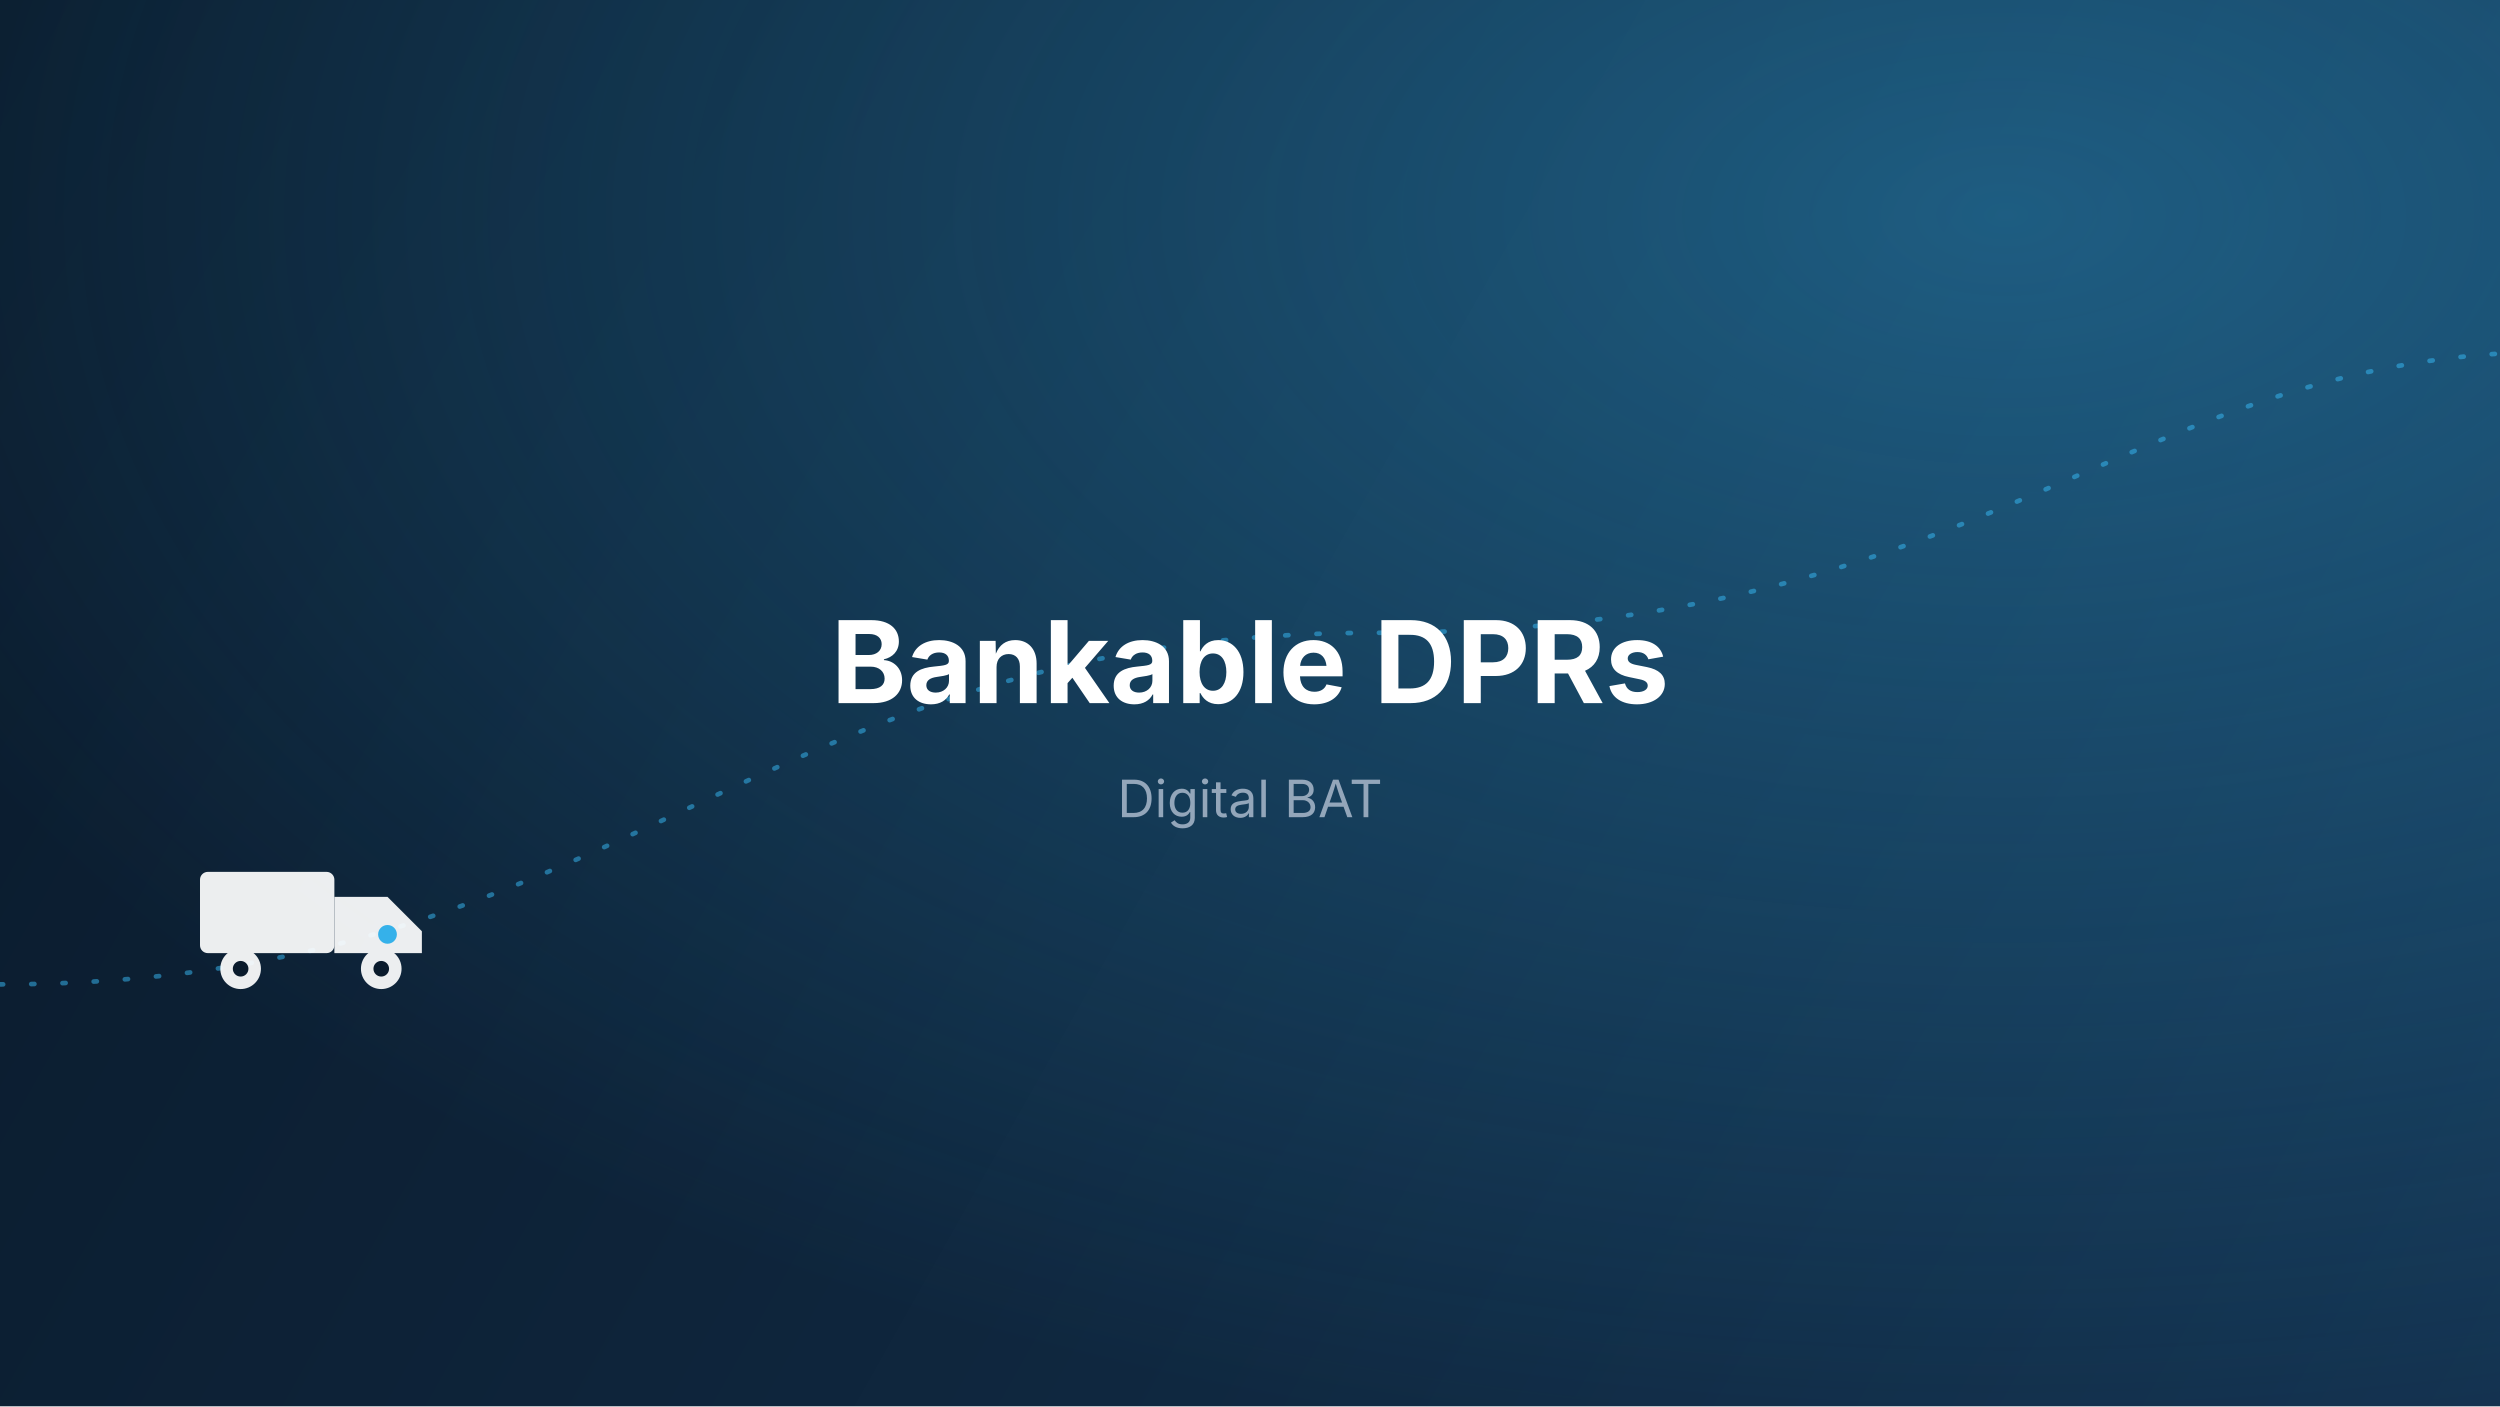
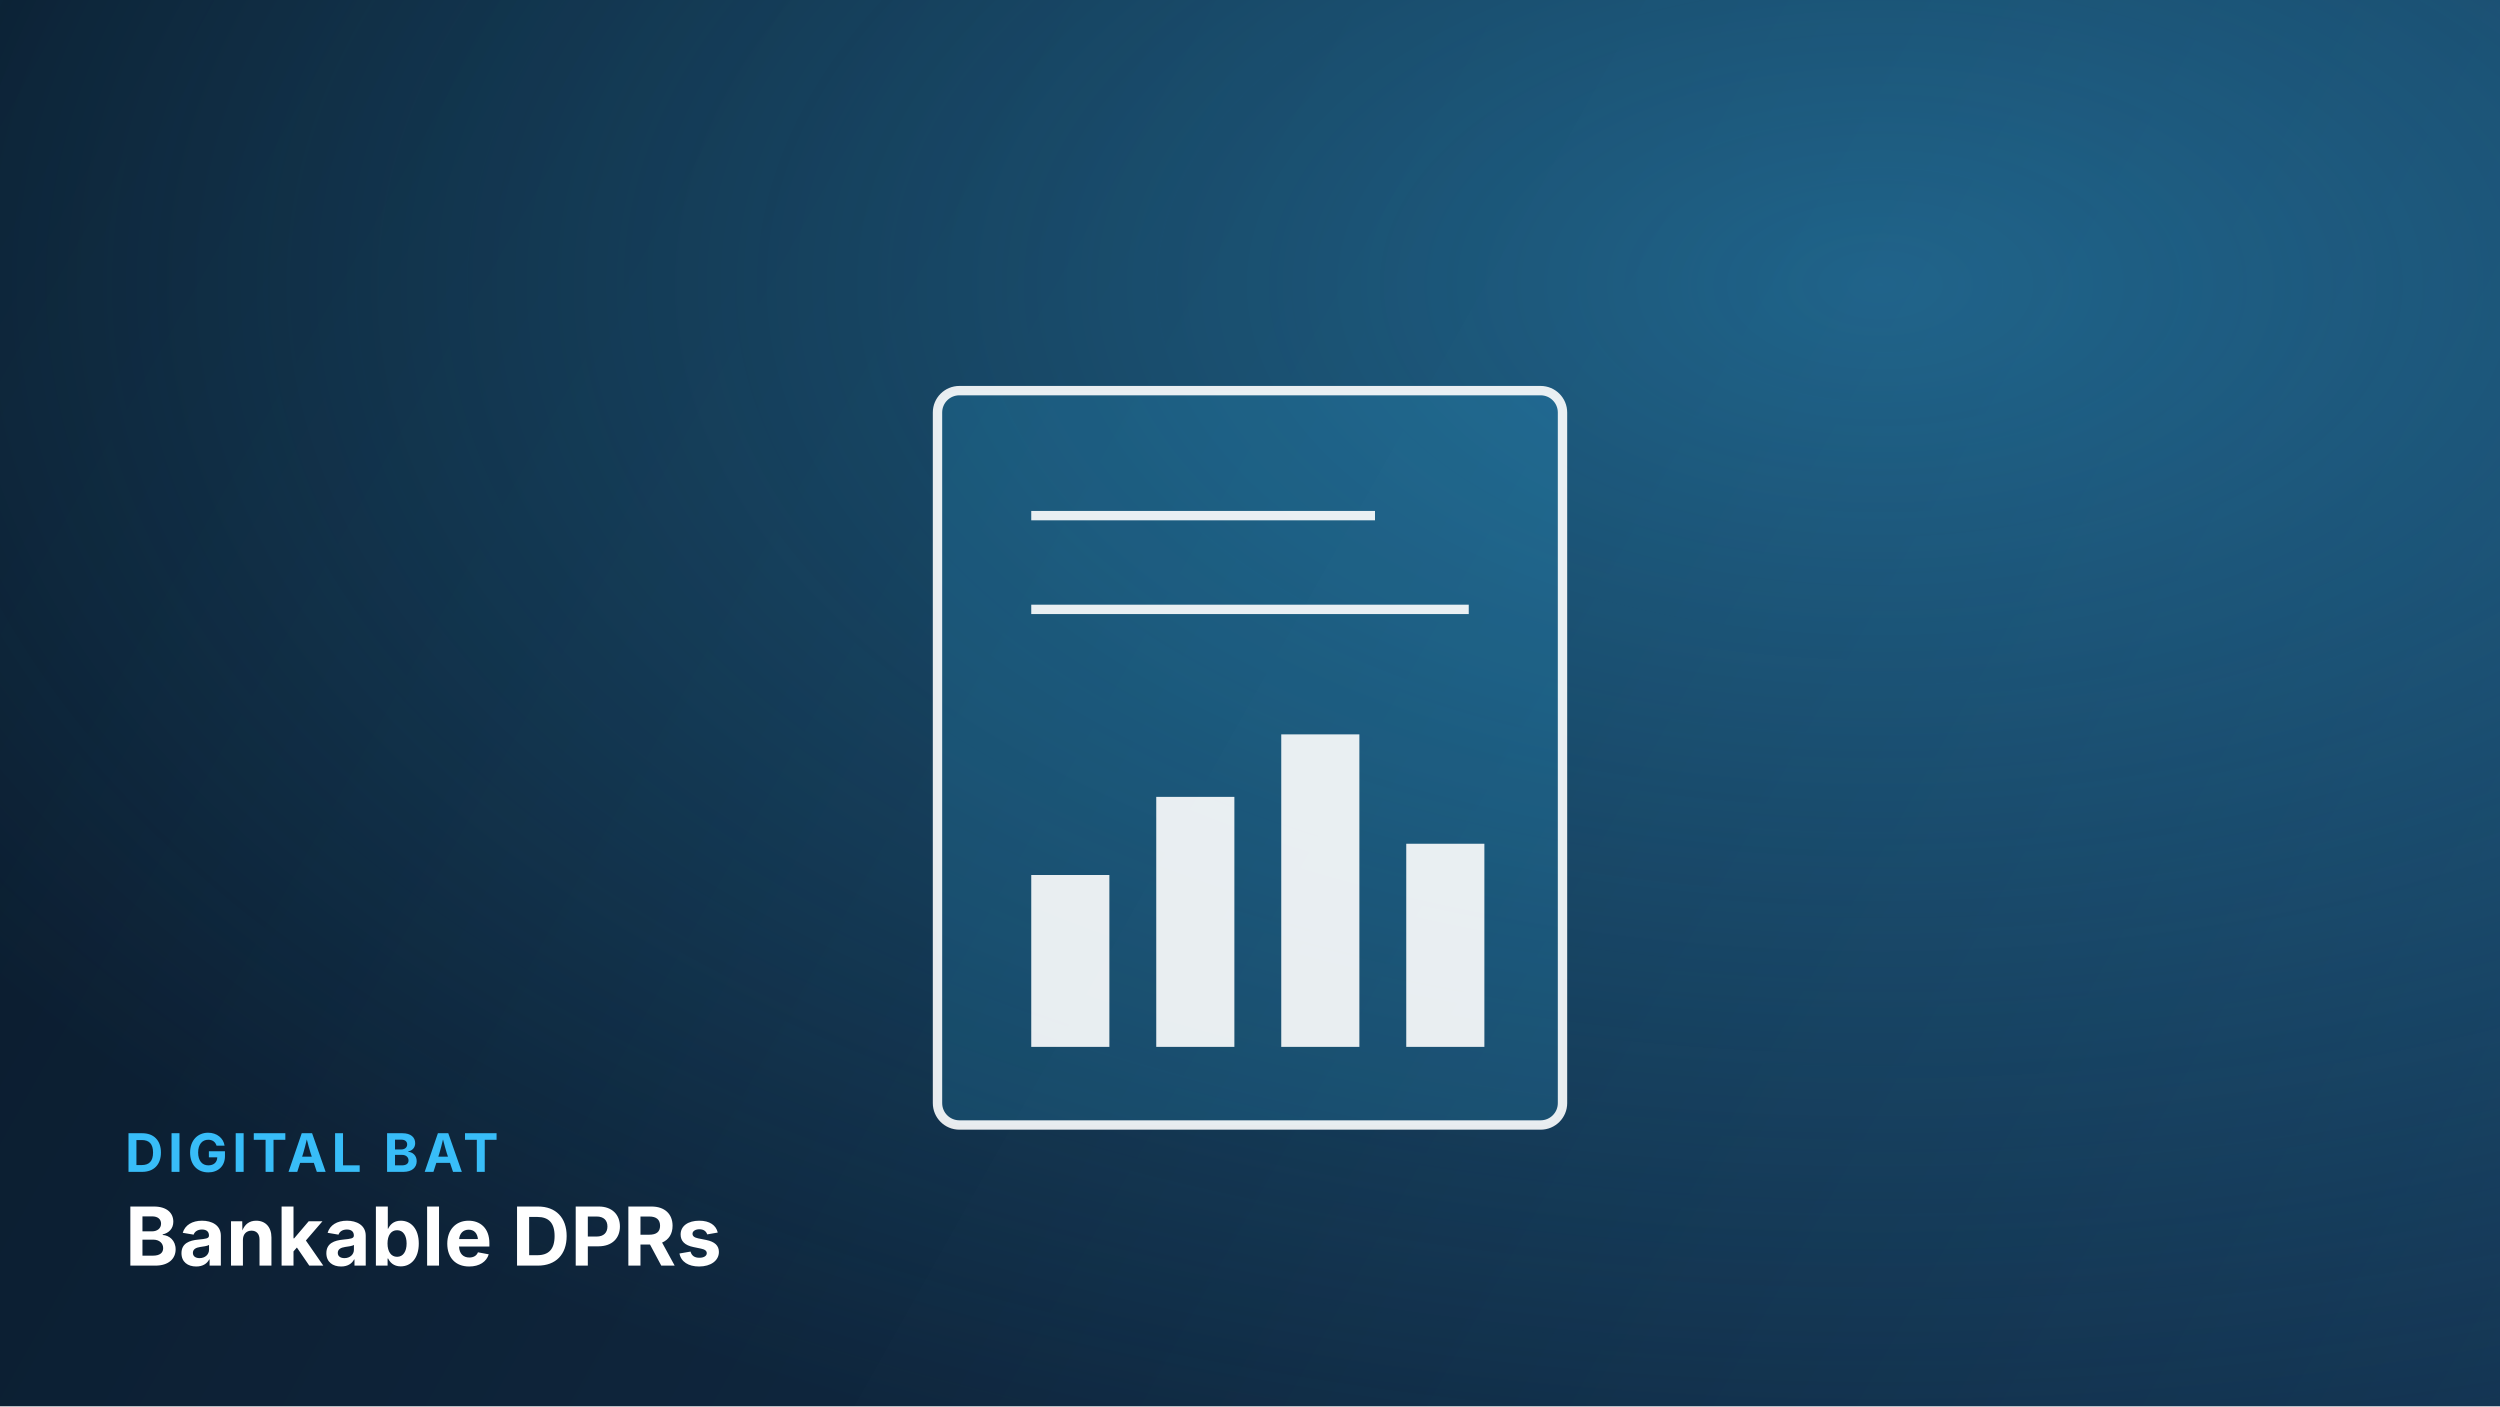
<svg xmlns="http://www.w3.org/2000/svg" viewBox="0 0 1600 900" width="1600" height="900" role="img" aria-label="Bankable DPRs">
  <defs>
-     <linearGradient id="g649" x1="0" y1="0" x2="1600" y2="900" gradientUnits="userSpaceOnUse">
+     <linearGradient id="bg649" x1="0" y1="0" x2="1600" y2="900" gradientUnits="userSpaceOnUse">
      <stop stop-color="#0a1a2b" />
      <stop offset="1" stop-color="#13314e" />
    </linearGradient>
-     <radialGradient id="r649" cx="0.8" cy="0.15" r="0.9">
-       <stop stop-color="#38bdf8" stop-opacity="0.35" />
+     <radialGradient id="gl649" cx="0.75" cy="0.2" r="0.9">
+       <stop stop-color="#38bdf8" stop-opacity="0.4" />
      <stop offset="1" stop-color="#38bdf8" stop-opacity="0" />
    </radialGradient>
  </defs>
-   <rect width="1600" height="900" fill="url(#g649)" />
-   <rect width="1600" height="900" fill="url(#r649)" />
-   <path d="M0 630 C 400 630, 480 405, 880 405 S 1360 225, 1640 225" stroke="#38bdf8" stroke-opacity="0.5" stroke-width="3" fill="none" stroke-dasharray="2 18" stroke-linecap="round" />
-   <g transform="translate(128 558)" fill="#fff" opacity="0.92">
-     <rect x="0" y="0" width="86" height="52" rx="5" />
-     <path d="M86 16 h34 l22 22 v14 h-56 z" />
-     <circle cx="26" cy="62" r="13" fill="#fff" />
-     <circle cx="26" cy="62" r="5" fill="#0a1a2b" />
-     <circle cx="116" cy="62" r="13" fill="#fff" />
-     <circle cx="116" cy="62" r="5" fill="#0a1a2b" />
-     <circle cx="120" cy="40" r="6" fill="#38bdf8" />
+   <rect width="1600" height="900" fill="url(#bg649)" />
+   <rect width="1600" height="900" fill="url(#gl649)" />
+   <g fill="none" stroke="#fff" stroke-opacity="0.9" stroke-width="6">
+     <rect x="600" y="250" width="400" height="470" rx="14" fill="#38bdf8" fill-opacity="0.16" />
+     <line x1="660" y1="330" x2="880" y2="330" />
+     <line x1="660" y1="390" x2="940" y2="390" />
+     <g stroke="none" fill="#fff" fill-opacity="0.9">
+       <rect x="660" y="560" width="50" height="110" />
+       <rect x="740" y="510" width="50" height="160" />
+       <rect x="820" y="470" width="50" height="200" />
+       <rect x="900" y="540" width="50" height="130" />
+     </g>
  </g>
-   <text x="800" y="450" text-anchor="middle" font-family="Inter, Arial, sans-serif" font-size="73" font-weight="700" fill="#ffffff">Bankable DPRs</text>
-   <text x="800" y="523" text-anchor="middle" font-family="Inter, Arial, sans-serif" font-size="33" fill="#93a6ba">Digital BAT</text>
+   <text x="80" y="750" font-family="Inter, Arial, sans-serif" font-size="34" font-weight="700" letter-spacing="3" fill="#38bdf8">DIGITAL BAT</text>
+   <text x="80" y="810" font-family="Inter, Arial, sans-serif" font-size="52" font-weight="700" fill="#ffffff">Bankable DPRs</text>
</svg>
